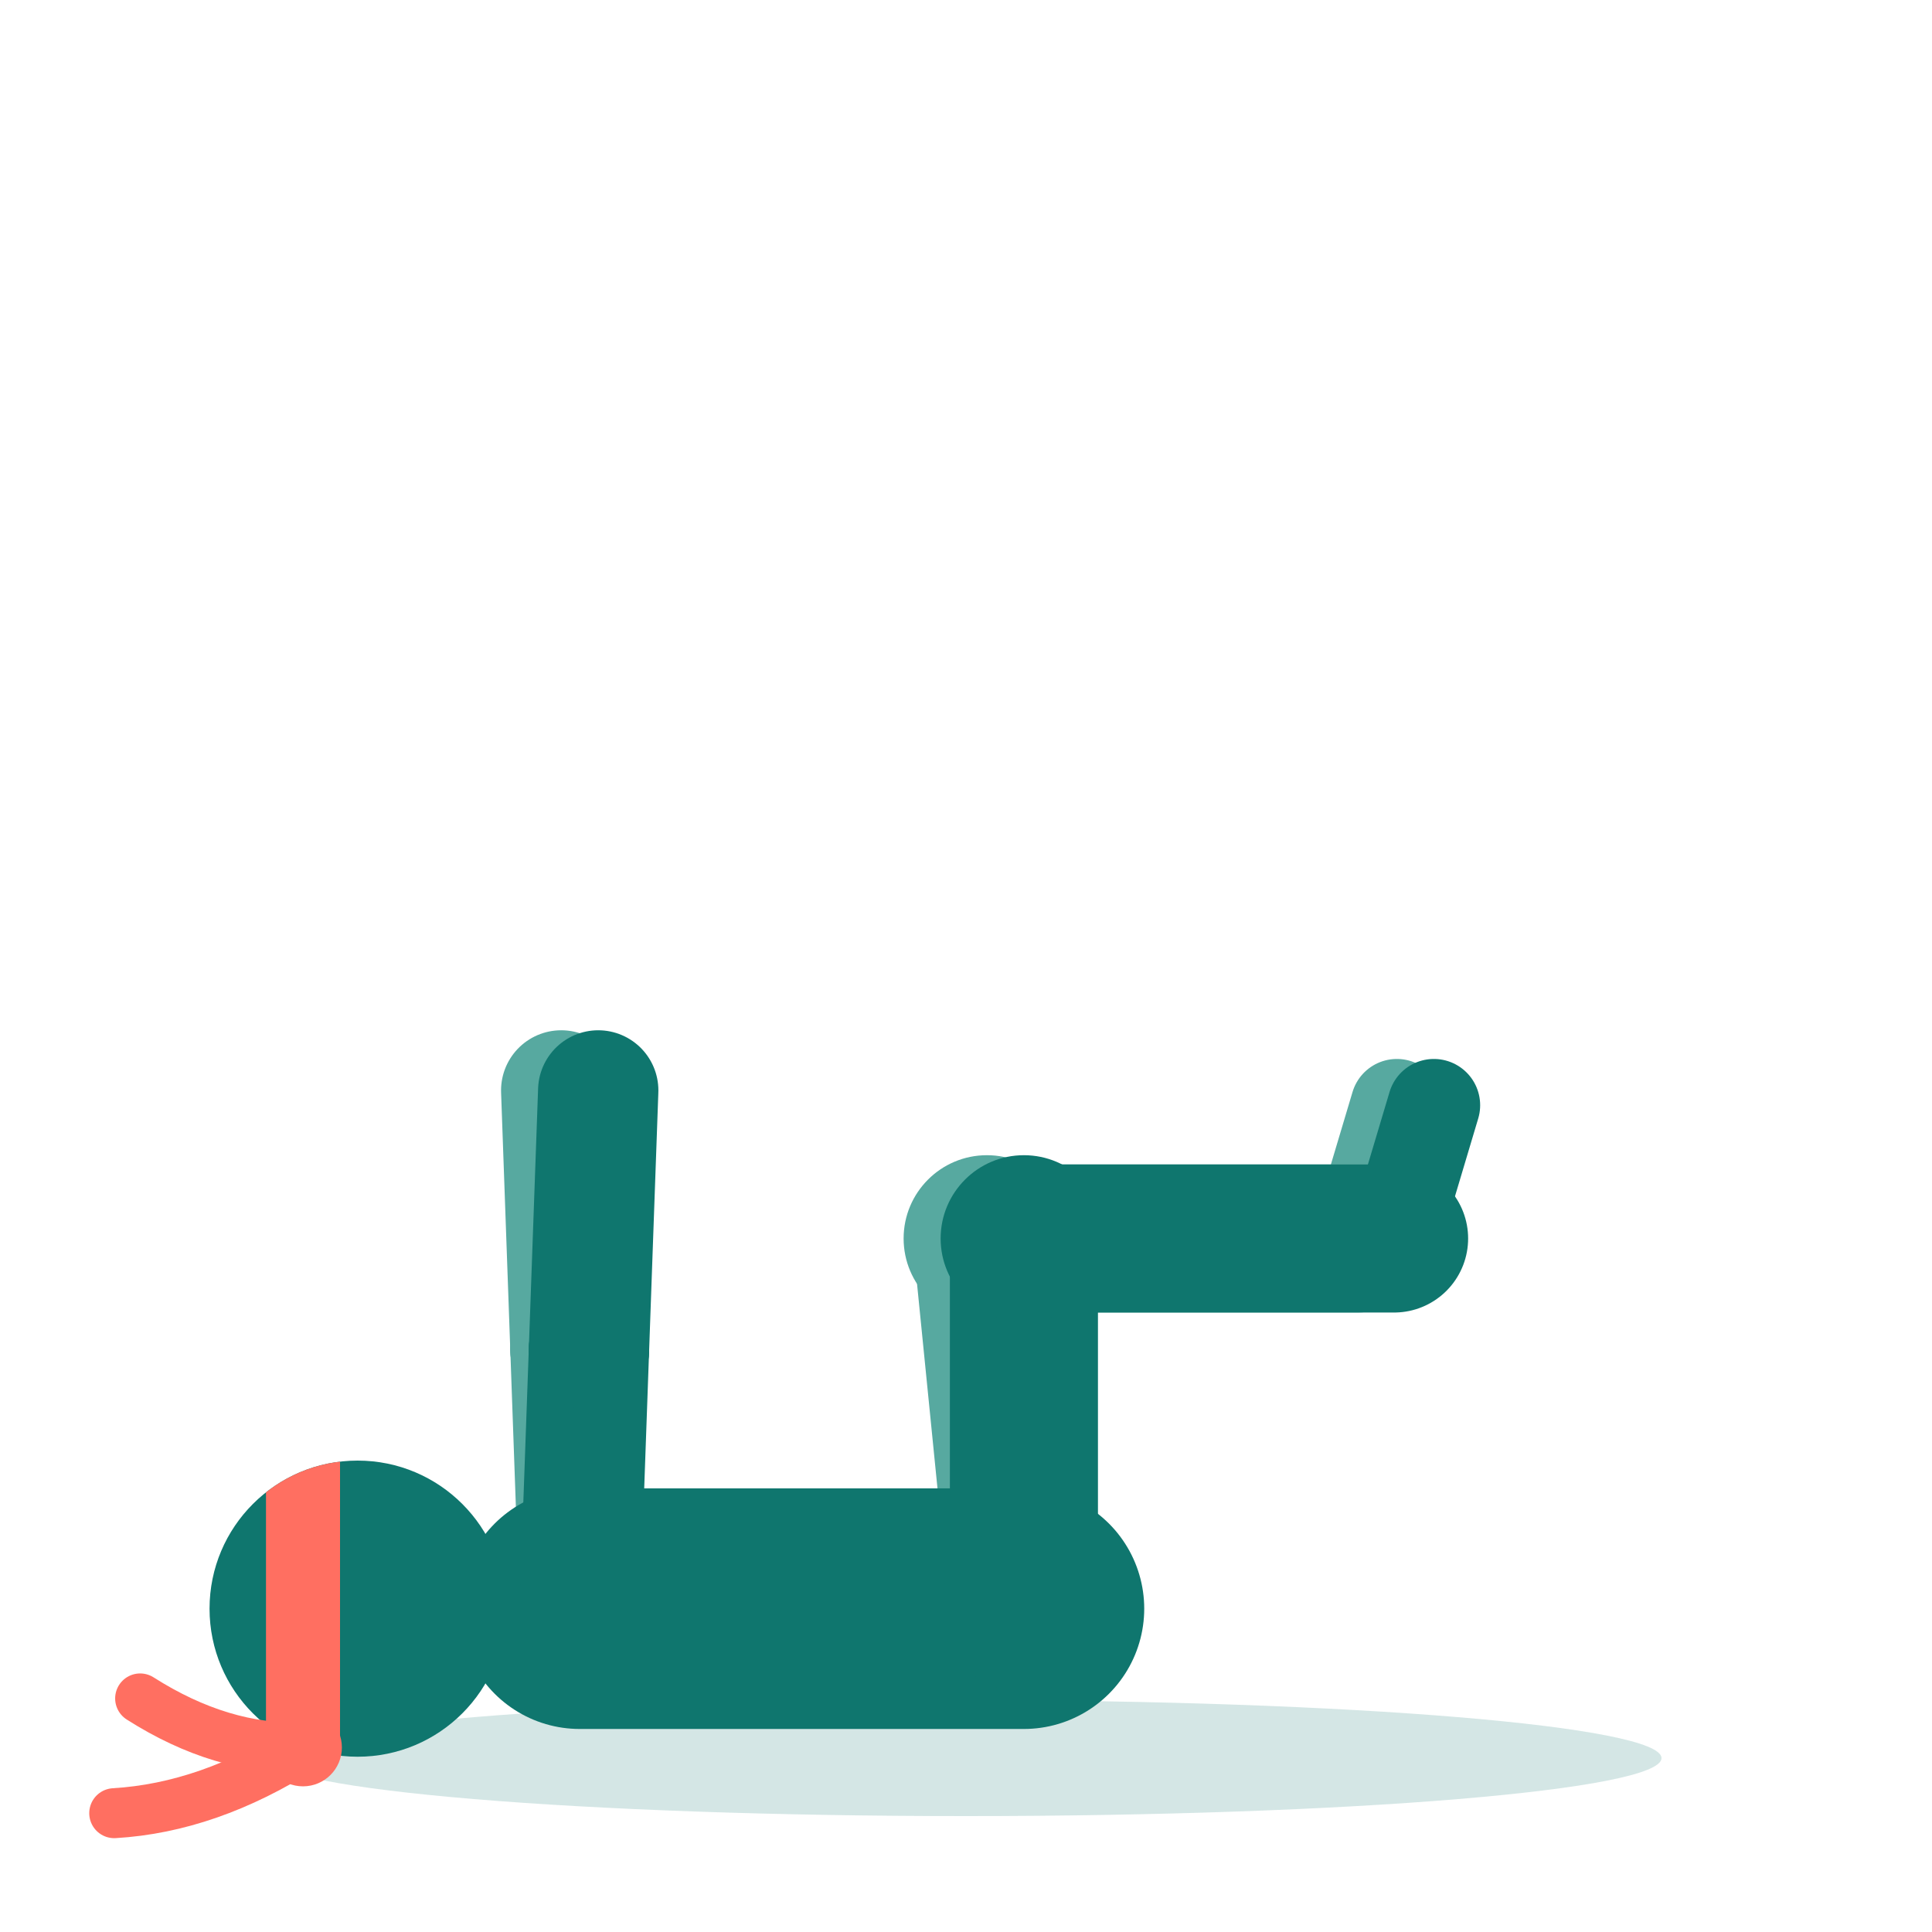
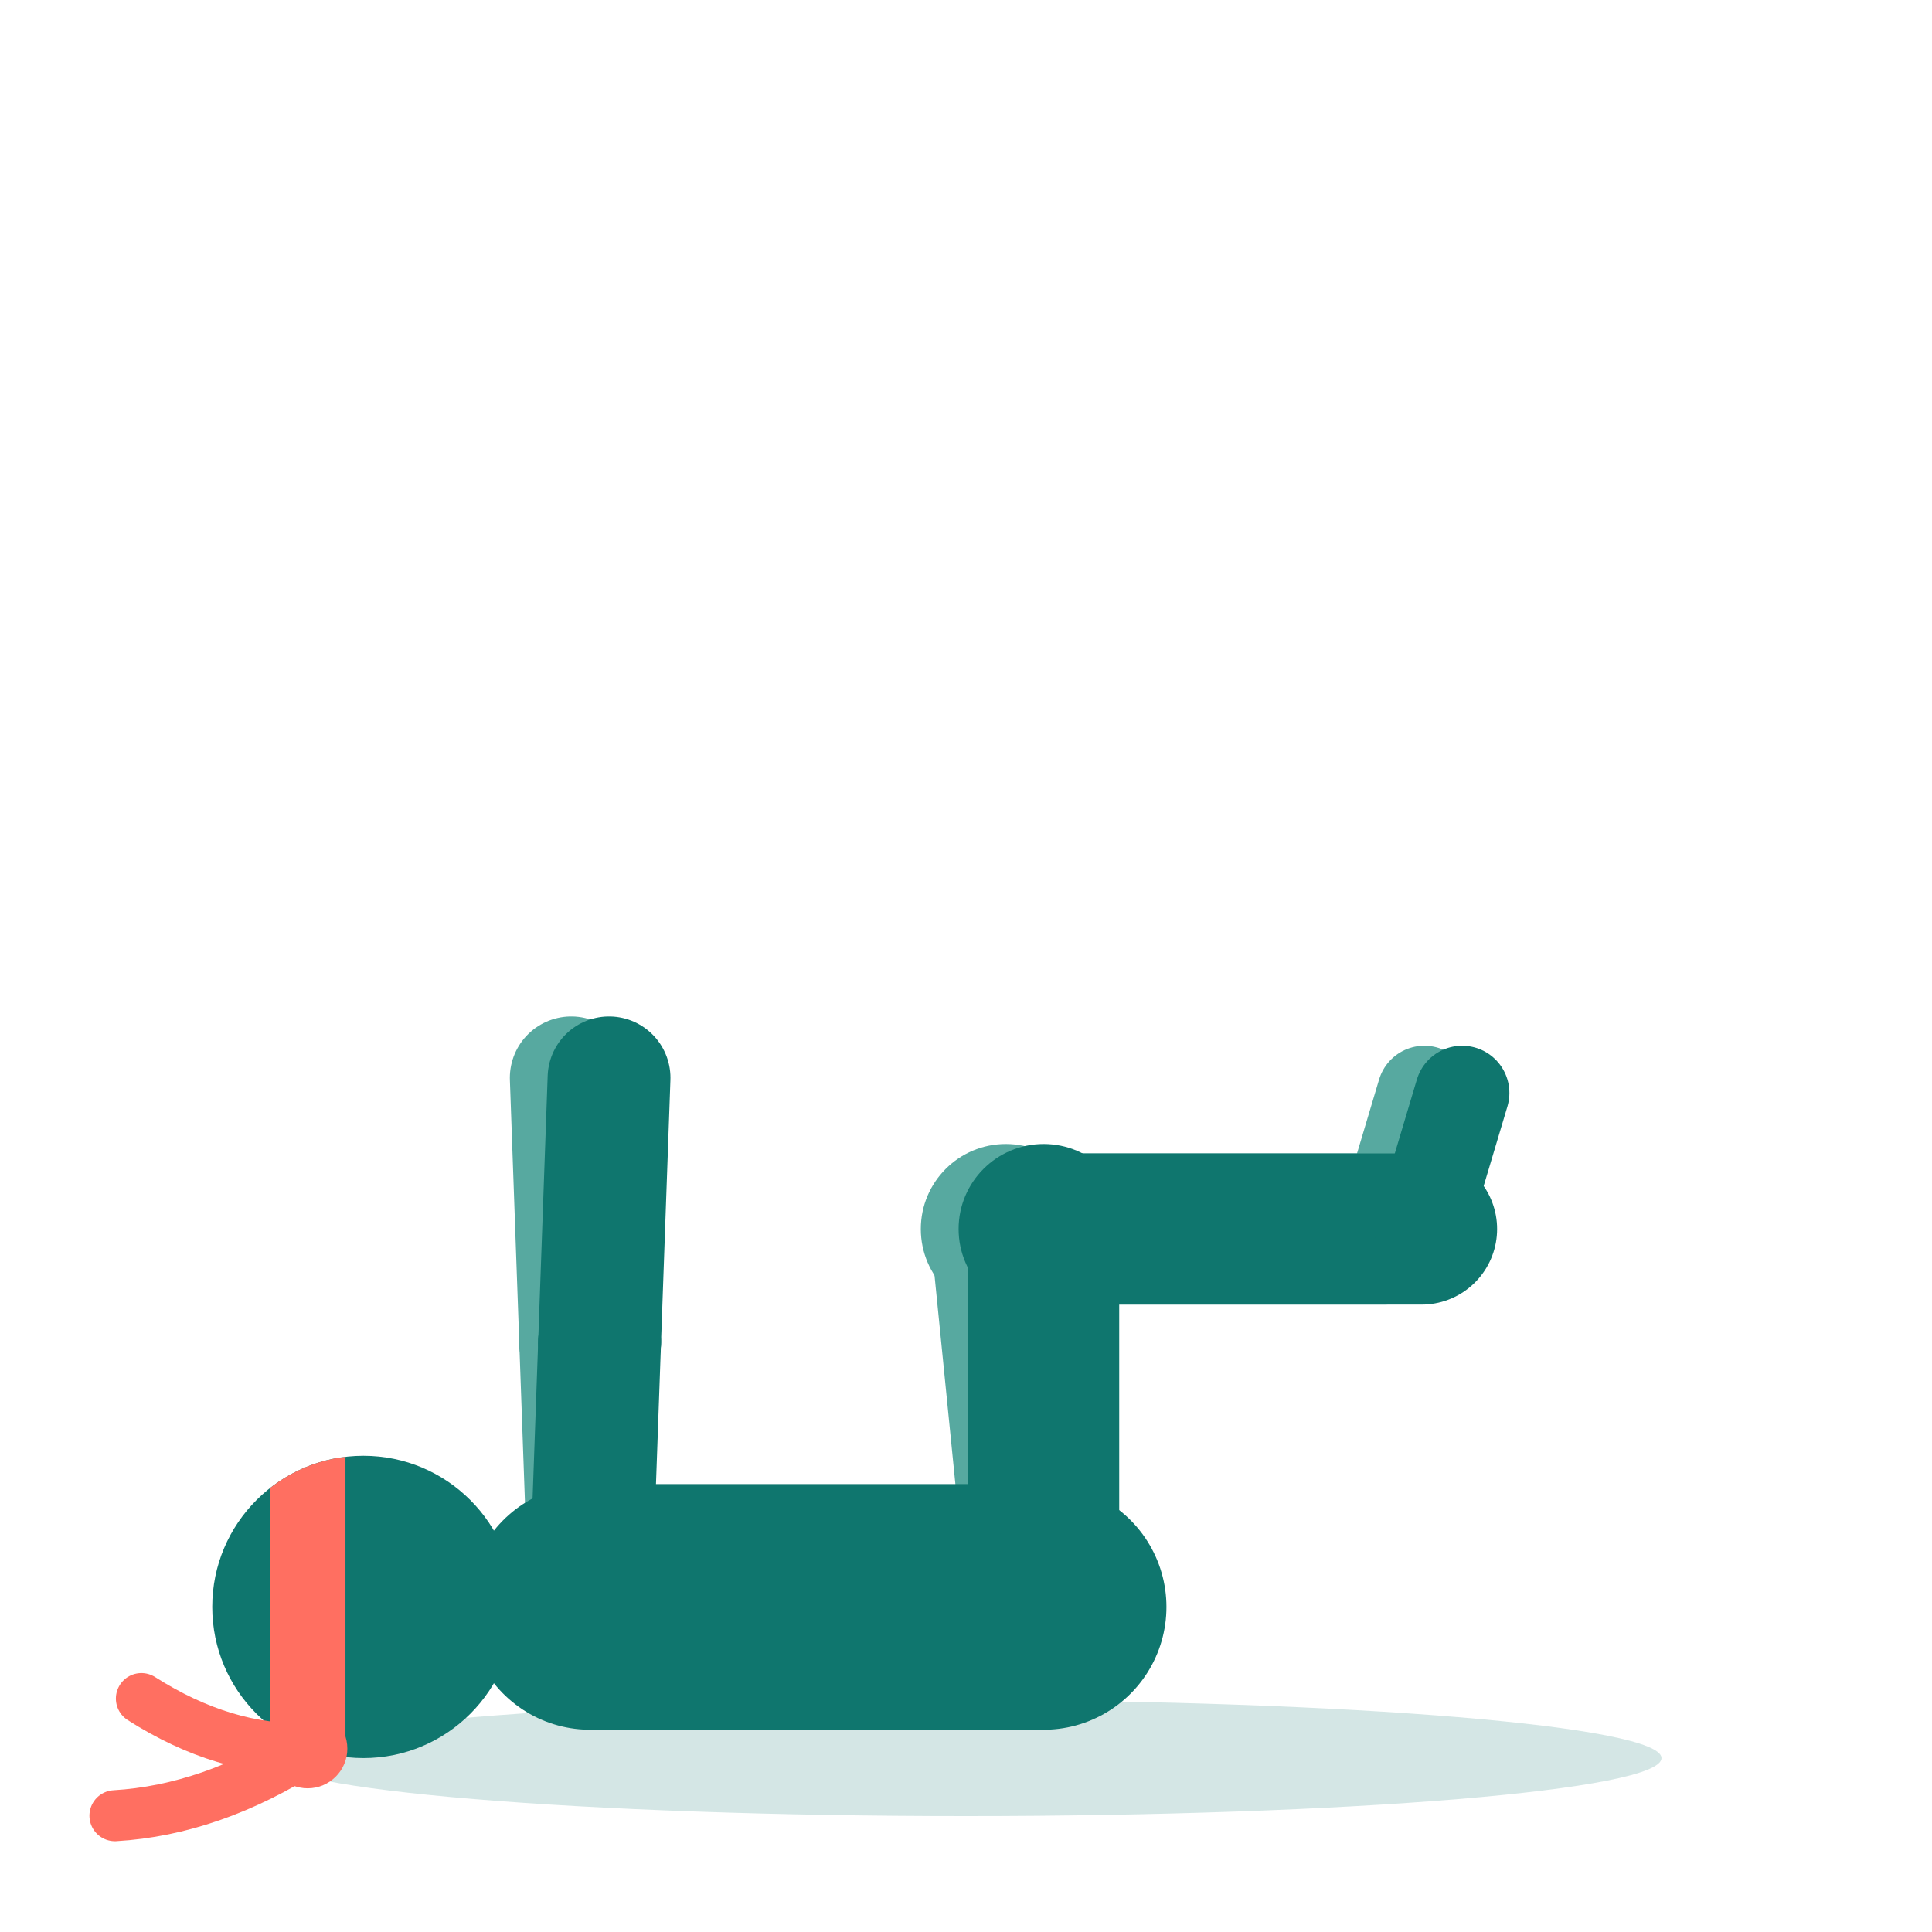
<svg xmlns="http://www.w3.org/2000/svg" viewBox="0 0 200 200" width="200" height="200">
  <ellipse cx="100" cy="182" rx="72" ry="6" fill="#0F766E" opacity="0.18" />
-   <g transform="translate(-1.3 7.5) scale(0.958)">
+   <g transform="translate(-1.5 4.0) scale(0.978)">
    <line x1="112.0" y1="166.0" x2="108.0" y2="126.0" stroke="#57A9A0" stroke-width="16" stroke-linecap="round" />
    <line x1="108.0" y1="126.0" x2="148.0" y2="126.0" stroke="#57A9A0" stroke-width="16" stroke-linecap="round" />
    <line x1="148.0" y1="126.0" x2="152.3" y2="111.6" stroke="#57A9A0" stroke-width="10" stroke-linecap="round" />
    <circle cx="108.0" cy="126.0" r="9" fill="#57A9A0" />
    <line x1="64.0" y1="166.0" x2="63.0" y2="138.0" stroke="#57A9A0" stroke-width="13" stroke-linecap="round" />
    <line x1="63.0" y1="138.0" x2="62.0" y2="110.0" stroke="#57A9A0" stroke-width="13" stroke-linecap="round" />
    <circle cx="63.0" cy="138.0" r="6.5" fill="#57A9A0" />
    <circle cx="62.0" cy="110.0" r="6" fill="#57A9A0" />
    <line x1="112.0" y1="166.0" x2="64.0" y2="166.0" stroke="#0F766E" stroke-width="26" stroke-linecap="round" />
    <circle cx="40.0" cy="166.0" r="16" fill="#0F766E" />
    <line x1="112.0" y1="166.0" x2="112.0" y2="126.0" stroke="#0F766E" stroke-width="16" stroke-linecap="round" />
    <line x1="112.0" y1="126.0" x2="152.0" y2="126.0" stroke="#0F766E" stroke-width="16" stroke-linecap="round" />
    <line x1="152.0" y1="126.0" x2="156.3" y2="111.6" stroke="#0F766E" stroke-width="10" stroke-linecap="round" />
    <circle cx="112.0" cy="126.0" r="9" fill="#0F766E" />
    <line x1="64.0" y1="166.0" x2="65.0" y2="138.0" stroke="#0F766E" stroke-width="13" stroke-linecap="round" />
    <line x1="65.0" y1="138.0" x2="66.0" y2="110.0" stroke="#0F766E" stroke-width="13" stroke-linecap="round" />
    <circle cx="65.0" cy="138.0" r="6.5" fill="#0F766E" />
    <circle cx="66.0" cy="110.0" r="6" fill="#0F766E" />
    <circle cx="112.0" cy="166.0" r="9" fill="#0F766E" />
    <clipPath id="hb">
      <circle cx="40.0" cy="166.0" r="16" />
    </clipPath>
    <g clip-path="url(#hb)">
      <rect x="23.0" y="156.1" width="34" height="8.0" fill="#FF6F61" transform="rotate(-90.0 40.0 166.0)" />
    </g>
    <path d="M34.1,181.0 Q23.9,187.5 13.7,188.1" stroke="#FF6F61" stroke-width="5.4" stroke-linecap="round" fill="none" />
    <path d="M34.1,181.0 Q25.3,181.3 16.5,175.7" stroke="#FF6F61" stroke-width="5.4" stroke-linecap="round" fill="none" />
    <circle cx="34.1" cy="181.0" r="4.2" fill="#FF6F61" />
  </g>
</svg>
